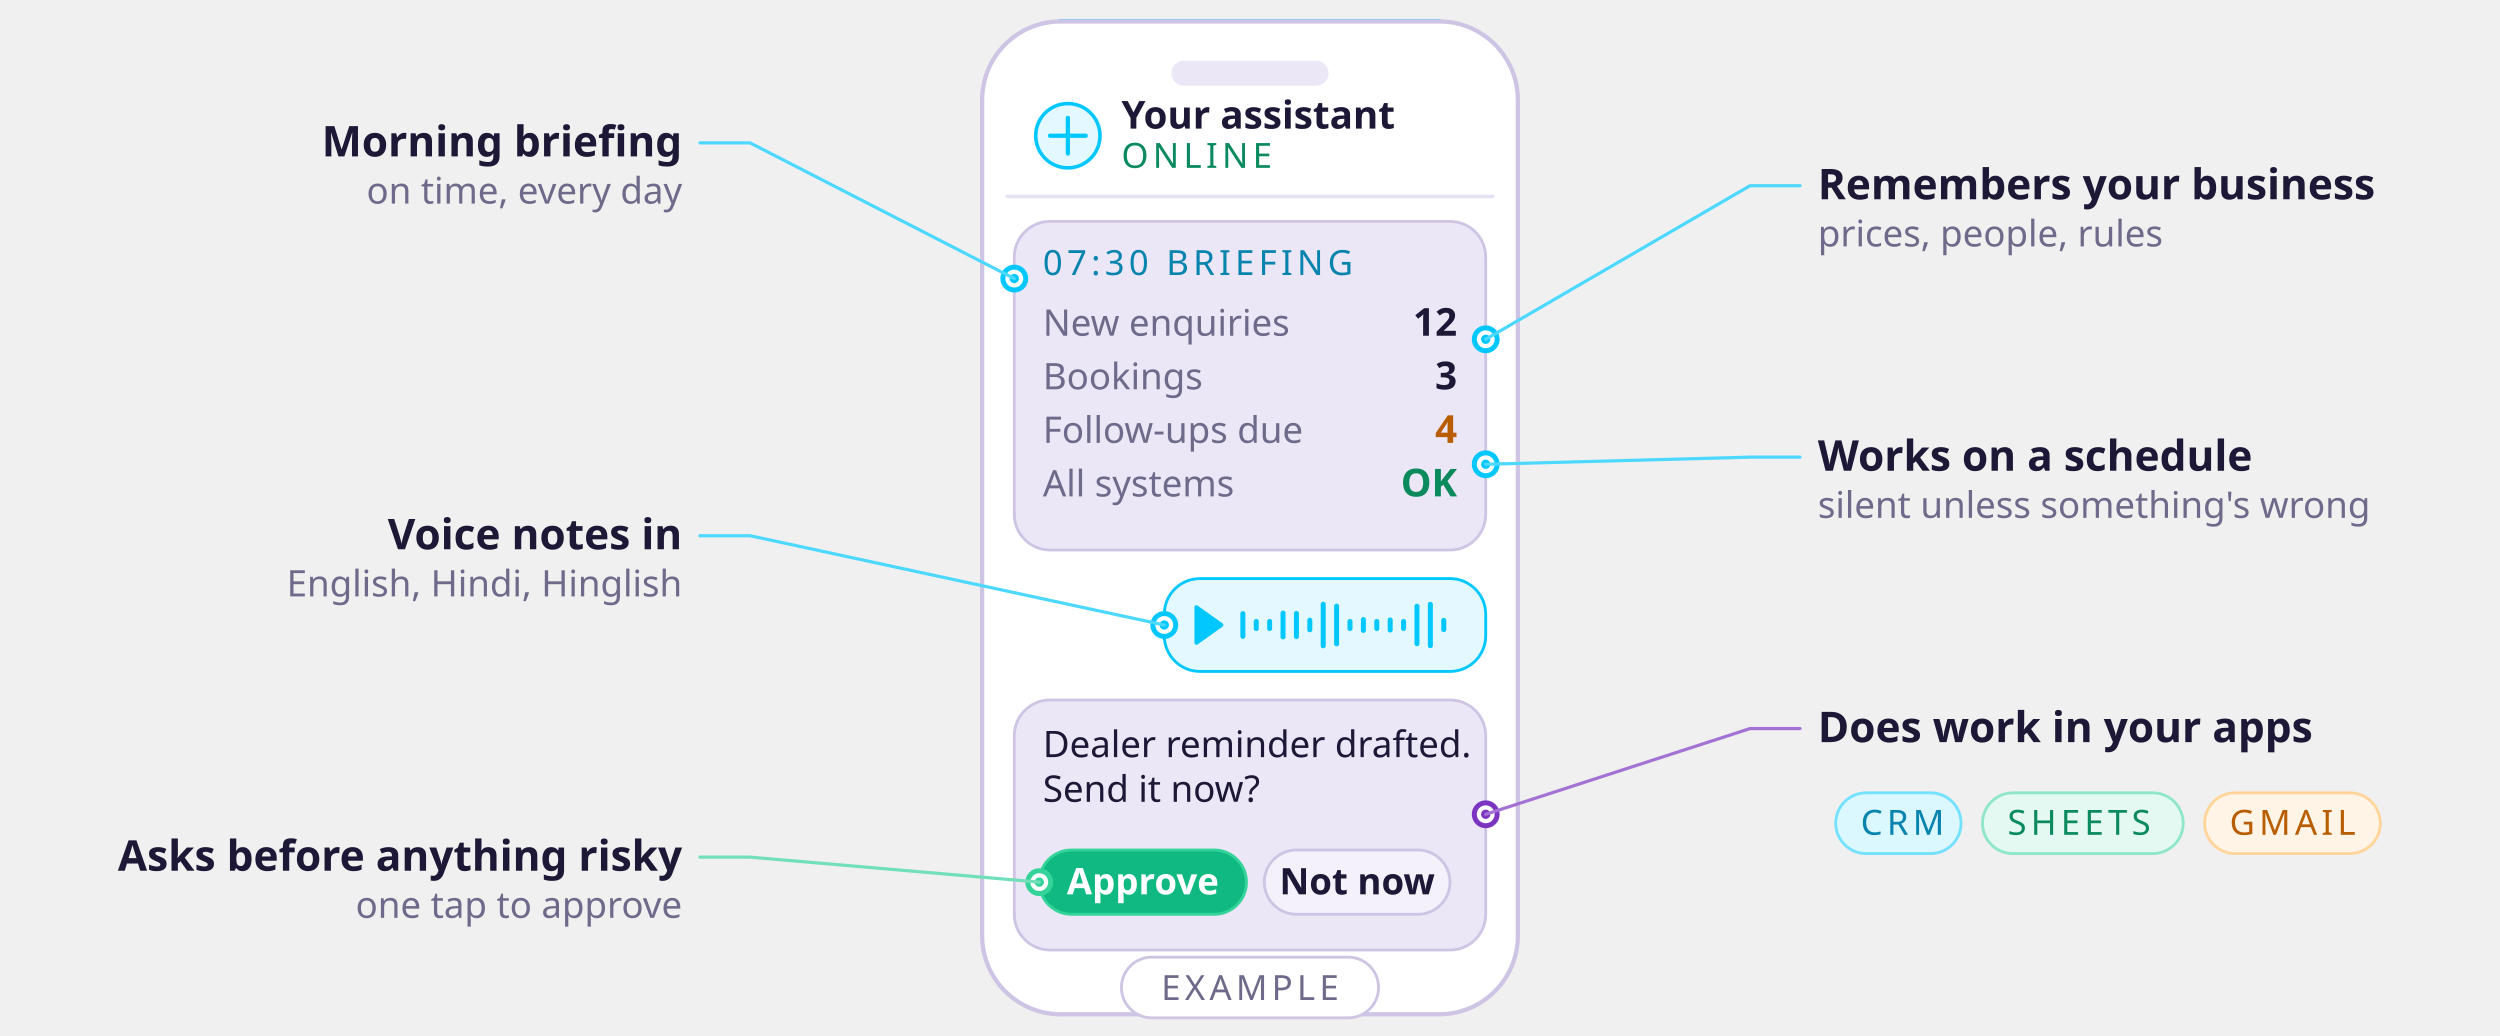
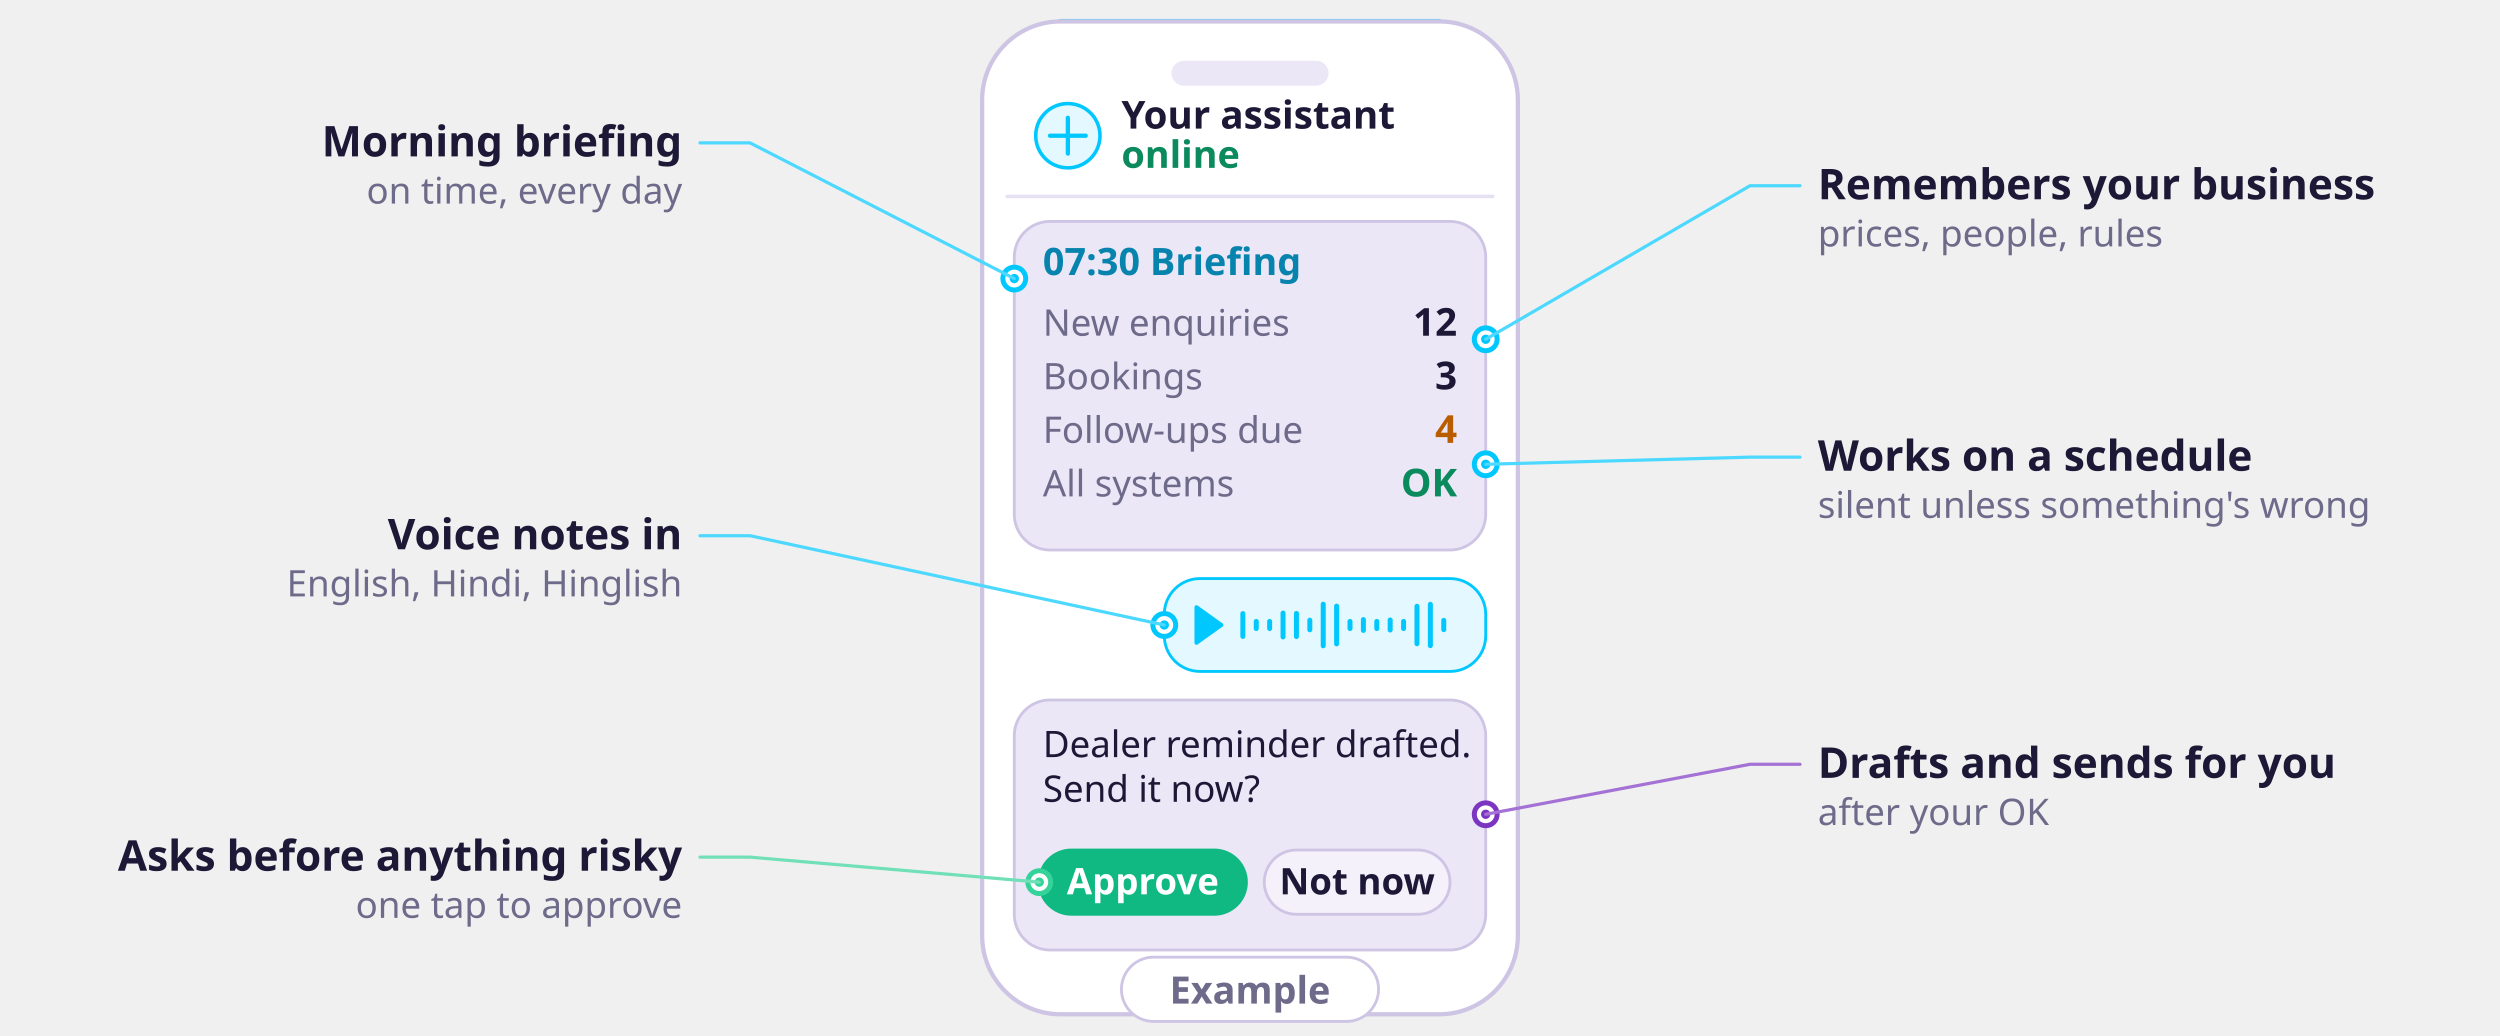
<svg xmlns="http://www.w3.org/2000/svg" viewBox="0 0 700 290" role="img" fill="none">
  <defs />
  <path d="M297 6 H403" stroke="#1ACEFF" stroke-width="1.4" fill="none" stroke-linecap="round" stroke-linejoin="round" />
  <rect x="275" y="6" width="150" height="278" rx="22" fill="#FFFFFF" stroke="#CEC5E4" stroke-width="1.2" />
  <rect x="280" y="11" width="140" height="268" rx="18" fill="#FFFFFF" />
  <rect x="328.0" y="17" width="44" height="7" rx="3.5" fill="#ECE7F7" />
  <circle cx="299" cy="38" r="9" fill="#E4F8FF" stroke="#00C8FF" stroke-width="1" />
  <path d="M299 33v10M294 38h10" stroke="#00C8FF" stroke-width="1.2" fill="none" stroke-linecap="round" stroke-linejoin="round" />
  <text x="314" y="36" font-family="Oxanium, DM Sans" font-size="10.80" font-weight="700" fill="#1C1836" text-anchor="start">Your assistant</text>
-   <text x="314" y="47" font-family="JetBrains Mono" font-size="9.72" font-weight="500" fill="#0B8A5E" text-anchor="start" letter-spacing="1.2">ONLINE</text>
+   <text x="314" y="47" font-family="DM Sans" font-size="10.58" font-weight="600" fill="#0B8A5E" text-anchor="start">online</text>
  <line x1="282" y1="55" x2="418" y2="55" stroke="#E6E0F3" stroke-width="1" stroke-linecap="round" />
  <rect x="284" y="62" width="132" height="92" rx="10" fill="#ECE7F7" stroke="#CEC5E4" stroke-width="0.8" />
-   <text x="292" y="77" font-family="JetBrains Mono" font-size="9.72" font-weight="500" fill="#0784AD" text-anchor="start" letter-spacing="1.2">07:30 BRIEFING</text>
+   <text x="292" y="77" font-family="DM Sans" font-size="10.58" font-weight="600" fill="#0784AD" text-anchor="start">07:30 Briefing</text>
  <text x="292" y="94" font-family="DM Sans" font-size="10.26" font-weight="400" fill="#6E6A8A" text-anchor="start">New enquiries</text>
  <text x="408" y="94" font-family="Oxanium, DM Sans" font-size="10.80" font-weight="700" fill="#1C1836" text-anchor="end">12</text>
  <text x="292" y="109" font-family="DM Sans" font-size="10.26" font-weight="400" fill="#6E6A8A" text-anchor="start">Bookings</text>
  <text x="408" y="109" font-family="Oxanium, DM Sans" font-size="10.80" font-weight="700" fill="#1C1836" text-anchor="end">3</text>
  <text x="292" y="124" font-family="DM Sans" font-size="10.26" font-weight="400" fill="#6E6A8A" text-anchor="start">Follow-ups due</text>
  <text x="408" y="124" font-family="Oxanium, DM Sans" font-size="10.80" font-weight="700" fill="#B85E00" text-anchor="end">4</text>
  <text x="292" y="139" font-family="DM Sans" font-size="10.26" font-weight="400" fill="#6E6A8A" text-anchor="start">All systems</text>
  <text x="408" y="139" font-family="Oxanium, DM Sans" font-size="10.80" font-weight="700" fill="#0B8A5E" text-anchor="end">OK</text>
  <rect x="326" y="162" width="90" height="26" rx="10" fill="#E4F8FF" stroke="#00C8FF" stroke-width="0.8" />
  <path d="M335 170 l7 5 l-7 5 z" stroke="#00C8FF" stroke-width="1.1" fill="#00C8FF" stroke-linecap="round" stroke-linejoin="round" />
  <line x1="348.0" y1="171.807" x2="348.0" y2="178.193" stroke="#00C8FF" stroke-width="1.4" stroke-linecap="round" />
  <line x1="351.75" y1="174.0" x2="351.75" y2="176.0" stroke="#00C8FF" stroke-width="1.4" stroke-linecap="round" />
  <line x1="355.5" y1="174.0" x2="355.5" y2="176.0" stroke="#00C8FF" stroke-width="1.4" stroke-linecap="round" />
  <line x1="359.25" y1="171.663" x2="359.25" y2="178.337" stroke="#00C8FF" stroke-width="1.4" stroke-linecap="round" />
  <line x1="363.0" y1="171.762" x2="363.0" y2="178.238" stroke="#00C8FF" stroke-width="1.4" stroke-linecap="round" />
  <line x1="366.75" y1="173.661" x2="366.75" y2="176.339" stroke="#00C8FF" stroke-width="1.4" stroke-linecap="round" />
  <line x1="370.5" y1="169.176" x2="370.5" y2="180.824" stroke="#00C8FF" stroke-width="1.4" stroke-linecap="round" />
  <line x1="374.25" y1="169.716" x2="374.25" y2="180.284" stroke="#00C8FF" stroke-width="1.4" stroke-linecap="round" />
  <line x1="378.0" y1="174.0" x2="378.0" y2="176.0" stroke="#00C8FF" stroke-width="1.4" stroke-linecap="round" />
  <line x1="381.75" y1="173.484" x2="381.75" y2="176.516" stroke="#00C8FF" stroke-width="1.4" stroke-linecap="round" />
  <line x1="385.5" y1="174.0" x2="385.5" y2="176.0" stroke="#00C8FF" stroke-width="1.4" stroke-linecap="round" />
  <line x1="389.25" y1="173.594" x2="389.25" y2="176.406" stroke="#00C8FF" stroke-width="1.4" stroke-linecap="round" />
  <line x1="393.0" y1="173.999" x2="393.0" y2="176.001" stroke="#00C8FF" stroke-width="1.4" stroke-linecap="round" />
  <line x1="396.75" y1="169.758" x2="396.75" y2="180.242" stroke="#00C8FF" stroke-width="1.4" stroke-linecap="round" />
  <line x1="400.5" y1="169.215" x2="400.5" y2="180.785" stroke="#00C8FF" stroke-width="1.4" stroke-linecap="round" />
  <line x1="404.25" y1="173.705" x2="404.25" y2="176.295" stroke="#00C8FF" stroke-width="1.4" stroke-linecap="round" />
  <rect x="284" y="196" width="132" height="70" rx="10" fill="#ECE7F7" stroke="#CEC5E4" stroke-width="0.8" />
  <text x="292" y="212.0" font-family="DM Sans" font-size="10.26" font-weight="400" fill="#1C1836" text-anchor="start">Dealer reminder drafted.</text>
  <text x="292" y="224.5" font-family="DM Sans" font-size="10.26" font-weight="400" fill="#1C1836" text-anchor="start">Send it now?</text>
-   <rect x="291" y="238" width="58" height="18" rx="9.0" fill="#10B981" stroke="#34D399" stroke-width="0.8" />
+   <rect x="291" y="238" width="58" height="18" rx="9.0" fill="#10B981" stroke="#10B981" stroke-width="0.8" />
  <text x="320.0" y="250.42" font-family="Oxanium, DM Sans" font-size="10.26" font-weight="700" fill="#FFFFFF" text-anchor="middle">Approve</text>
  <rect x="354" y="238" width="52" height="18" rx="9.0" fill="#F4F1FB" stroke="#CEC5E4" stroke-width="0.8" />
  <text x="380.0" y="250.42" font-family="Oxanium, DM Sans" font-size="10.26" font-weight="700" fill="#1C1836" text-anchor="middle">Not now</text>
-   <rect x="314" y="268" width="72" height="17" rx="8.5" fill="#FFFFFF" stroke="#CEC5E4" stroke-width="0.8" />
-   <text x="350" y="280" font-family="JetBrains Mono" font-size="9.72" font-weight="500" fill="#6E6A8A" text-anchor="middle" letter-spacing="1.2">EXAMPLE</text>
+   <rect x="314" y="268" width="72" height="18" rx="9" fill="#FFFFFF" stroke="#CEC5E4" stroke-width="0.8" />
+   <text x="350" y="281" font-family="DM Sans" font-size="10.58" font-weight="600" fill="#6E6A8A" text-anchor="middle">Example</text>
  <circle cx="284" cy="78" r="3.2" fill="#FFFFFF" stroke="#00C8FF" stroke-width="1.4" />
  <circle cx="284" cy="78" r="1.3" fill="#00C8FF" />
  <path d="M284 78 L210 40 L196 40" stroke="#4CD8FF" stroke-width="0.9" fill="none" stroke-linecap="round" stroke-linejoin="round" />
  <text x="191" y="43.8" font-family="DM Sans" font-size="11.88" font-weight="600" fill="#1C1836" text-anchor="end">Morning briefing</text>
  <text x="191" y="57" font-family="DM Sans" font-size="10.26" font-weight="400" fill="#6E6A8A" text-anchor="end">on time, every day</text>
  <circle cx="326" cy="175" r="3.2" fill="#FFFFFF" stroke="#00C8FF" stroke-width="1.4" />
  <circle cx="326" cy="175" r="1.3" fill="#00C8FF" />
  <path d="M326 175 L210 150 L196 150" stroke="#4CD8FF" stroke-width="0.9" fill="none" stroke-linecap="round" stroke-linejoin="round" />
  <text x="191" y="153.8" font-family="DM Sans" font-size="11.88" font-weight="600" fill="#1C1836" text-anchor="end">Voice notes in</text>
  <text x="191" y="167" font-family="DM Sans" font-size="10.26" font-weight="400" fill="#6E6A8A" text-anchor="end">English, Hindi, Hinglish</text>
  <circle cx="291" cy="247" r="3.2" fill="#FFFFFF" stroke="#34D399" stroke-width="1.4" />
  <circle cx="291" cy="247" r="1.3" fill="#34D399" />
  <path d="M291 247 L210 240 L196 240" stroke="#71E0B8" stroke-width="0.9" fill="none" stroke-linecap="round" stroke-linejoin="round" />
  <text x="191" y="243.8" font-family="DM Sans" font-size="11.88" font-weight="600" fill="#1C1836" text-anchor="end">Asks before anything risky</text>
  <text x="191" y="257" font-family="DM Sans" font-size="10.26" font-weight="400" fill="#6E6A8A" text-anchor="end">one tap to approve</text>
  <circle cx="416" cy="95" r="3.2" fill="#FFFFFF" stroke="#00C8FF" stroke-width="1.4" />
  <circle cx="416" cy="95" r="1.3" fill="#00C8FF" />
  <path d="M416 95 L490 52 L504 52" stroke="#4CD8FF" stroke-width="0.9" fill="none" stroke-linecap="round" stroke-linejoin="round" />
  <text x="509" y="55.8" font-family="DM Sans" font-size="11.88" font-weight="600" fill="#1C1836" text-anchor="start">Remembers your business</text>
  <text x="509" y="69" font-family="DM Sans" font-size="10.26" font-weight="400" fill="#6E6A8A" text-anchor="start">prices, people, rules</text>
  <circle cx="416" cy="130" r="3.2" fill="#FFFFFF" stroke="#00C8FF" stroke-width="1.4" />
  <circle cx="416" cy="130" r="1.3" fill="#00C8FF" />
  <path d="M416 130 L490 128 L504 128" stroke="#4CD8FF" stroke-width="0.9" fill="none" stroke-linecap="round" stroke-linejoin="round" />
  <text x="509" y="131.8" font-family="DM Sans" font-size="11.88" font-weight="600" fill="#1C1836" text-anchor="start">Works on a schedule</text>
  <text x="509" y="145" font-family="DM Sans" font-size="10.26" font-weight="400" fill="#6E6A8A" text-anchor="start">silent unless something's wrong</text>
  <circle cx="416" cy="228" r="3.2" fill="#FFFFFF" stroke="#7B35C1" stroke-width="1.4" />
  <circle cx="416" cy="228" r="1.3" fill="#7B35C1" />
-   <path d="M416 228 L490 204 L504 204" stroke="#A372D4" stroke-width="0.9" fill="none" stroke-linecap="round" stroke-linejoin="round" />
-   <text x="509" y="207.8" font-family="DM Sans" font-size="11.88" font-weight="600" fill="#1C1836" text-anchor="start">Does work in your apps</text>
-   <rect x="514" y="222" width="35.1" height="17" rx="8.5" fill="#DBF7FF" stroke="#73E1FF" stroke-width=".8" />
-   <text x="521" y="233.74" font-family="JetBrains Mono" font-size="9.72" font-weight="500" fill="#0784AD" text-anchor="start" letter-spacing="1.2">CRM</text>
-   <rect x="555.096" y="222" width="56.2" height="17" rx="8.5" fill="#E3F9F1" stroke="#8FE7C7" stroke-width=".8" />
-   <text x="562.096" y="233.74" font-family="JetBrains Mono" font-size="9.72" font-weight="500" fill="#0B8A5E" text-anchor="start" letter-spacing="1.2">SHEETS</text>
-   <rect x="617.288" y="222" width="49.2" height="17" rx="8.5" fill="#FFF4E5" stroke="#FFD59A" stroke-width=".8" />
-   <text x="624.288" y="233.74" font-family="JetBrains Mono" font-size="9.72" font-weight="500" fill="#B85E00" text-anchor="start" letter-spacing="1.2">GMAIL</text>
+   <path d="M416 228 L490 214 L504 214" stroke="#A372D4" stroke-width="0.9" fill="none" stroke-linecap="round" stroke-linejoin="round" />
+   <text x="509" y="217.8" font-family="DM Sans" font-size="11.88" font-weight="600" fill="#1C1836" text-anchor="start">Drafts and sends for you</text>
+   <text x="509" y="231" font-family="DM Sans" font-size="10.26" font-weight="400" fill="#6E6A8A" text-anchor="start">after your OK</text>
</svg>
